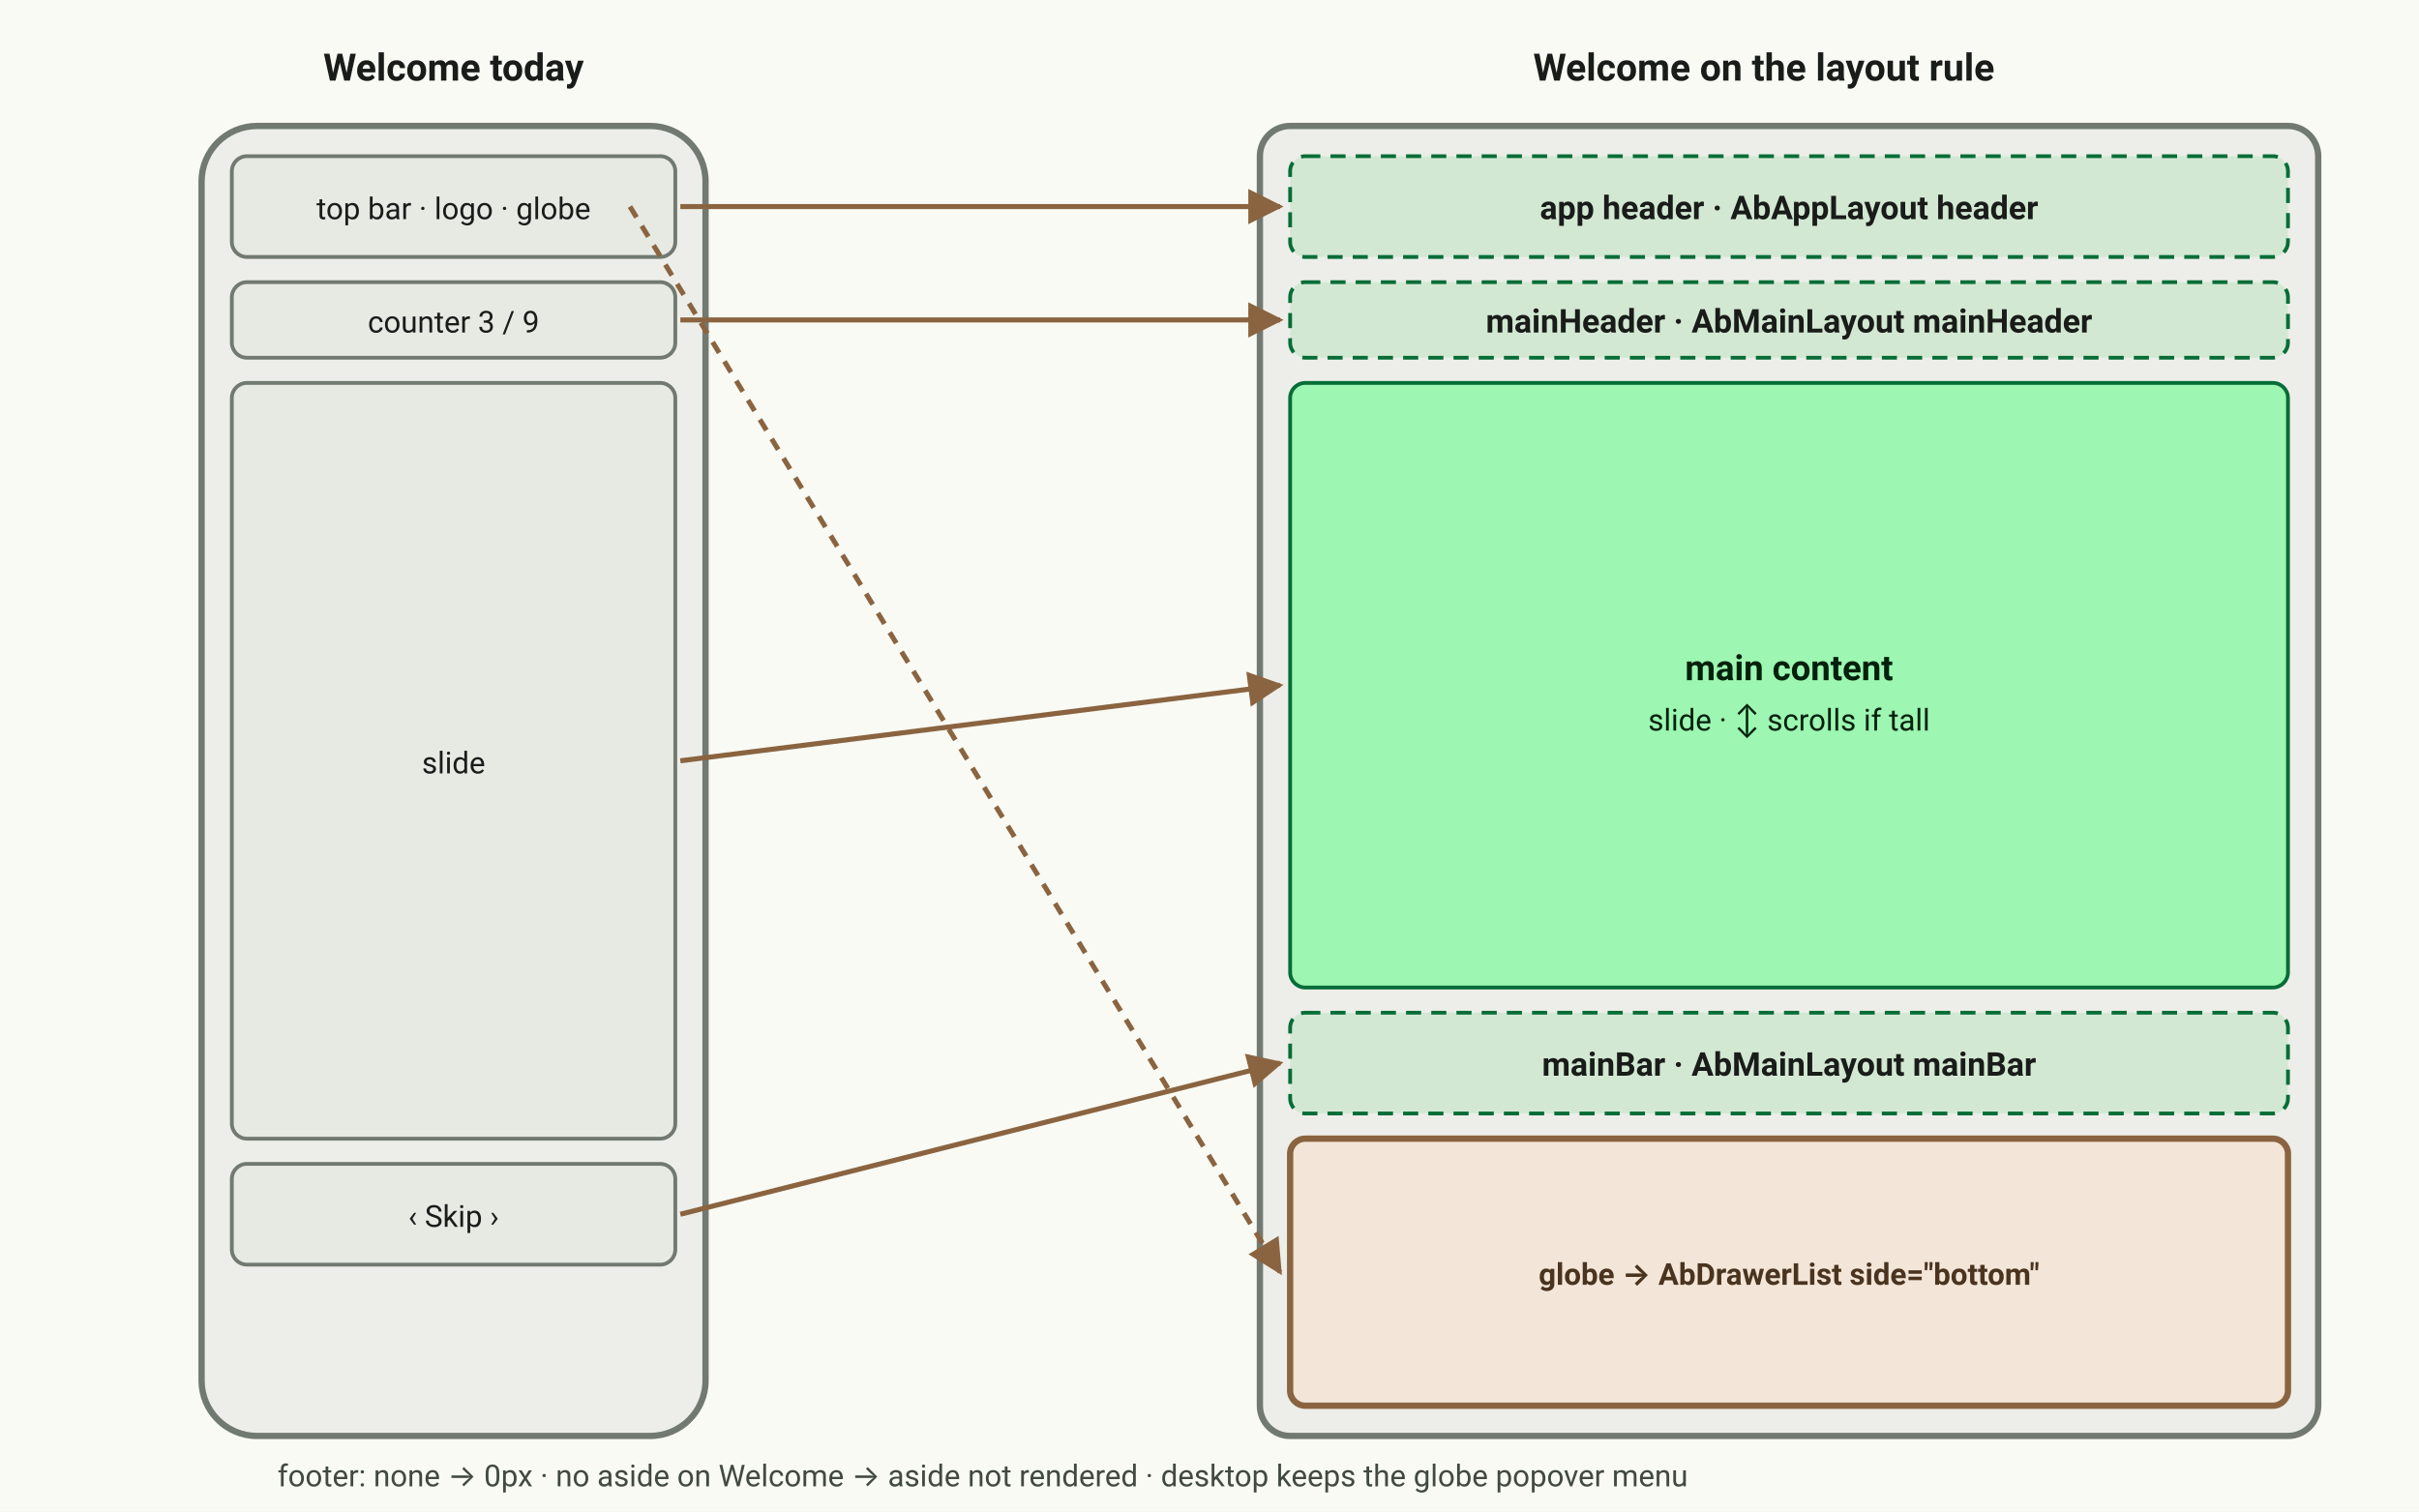
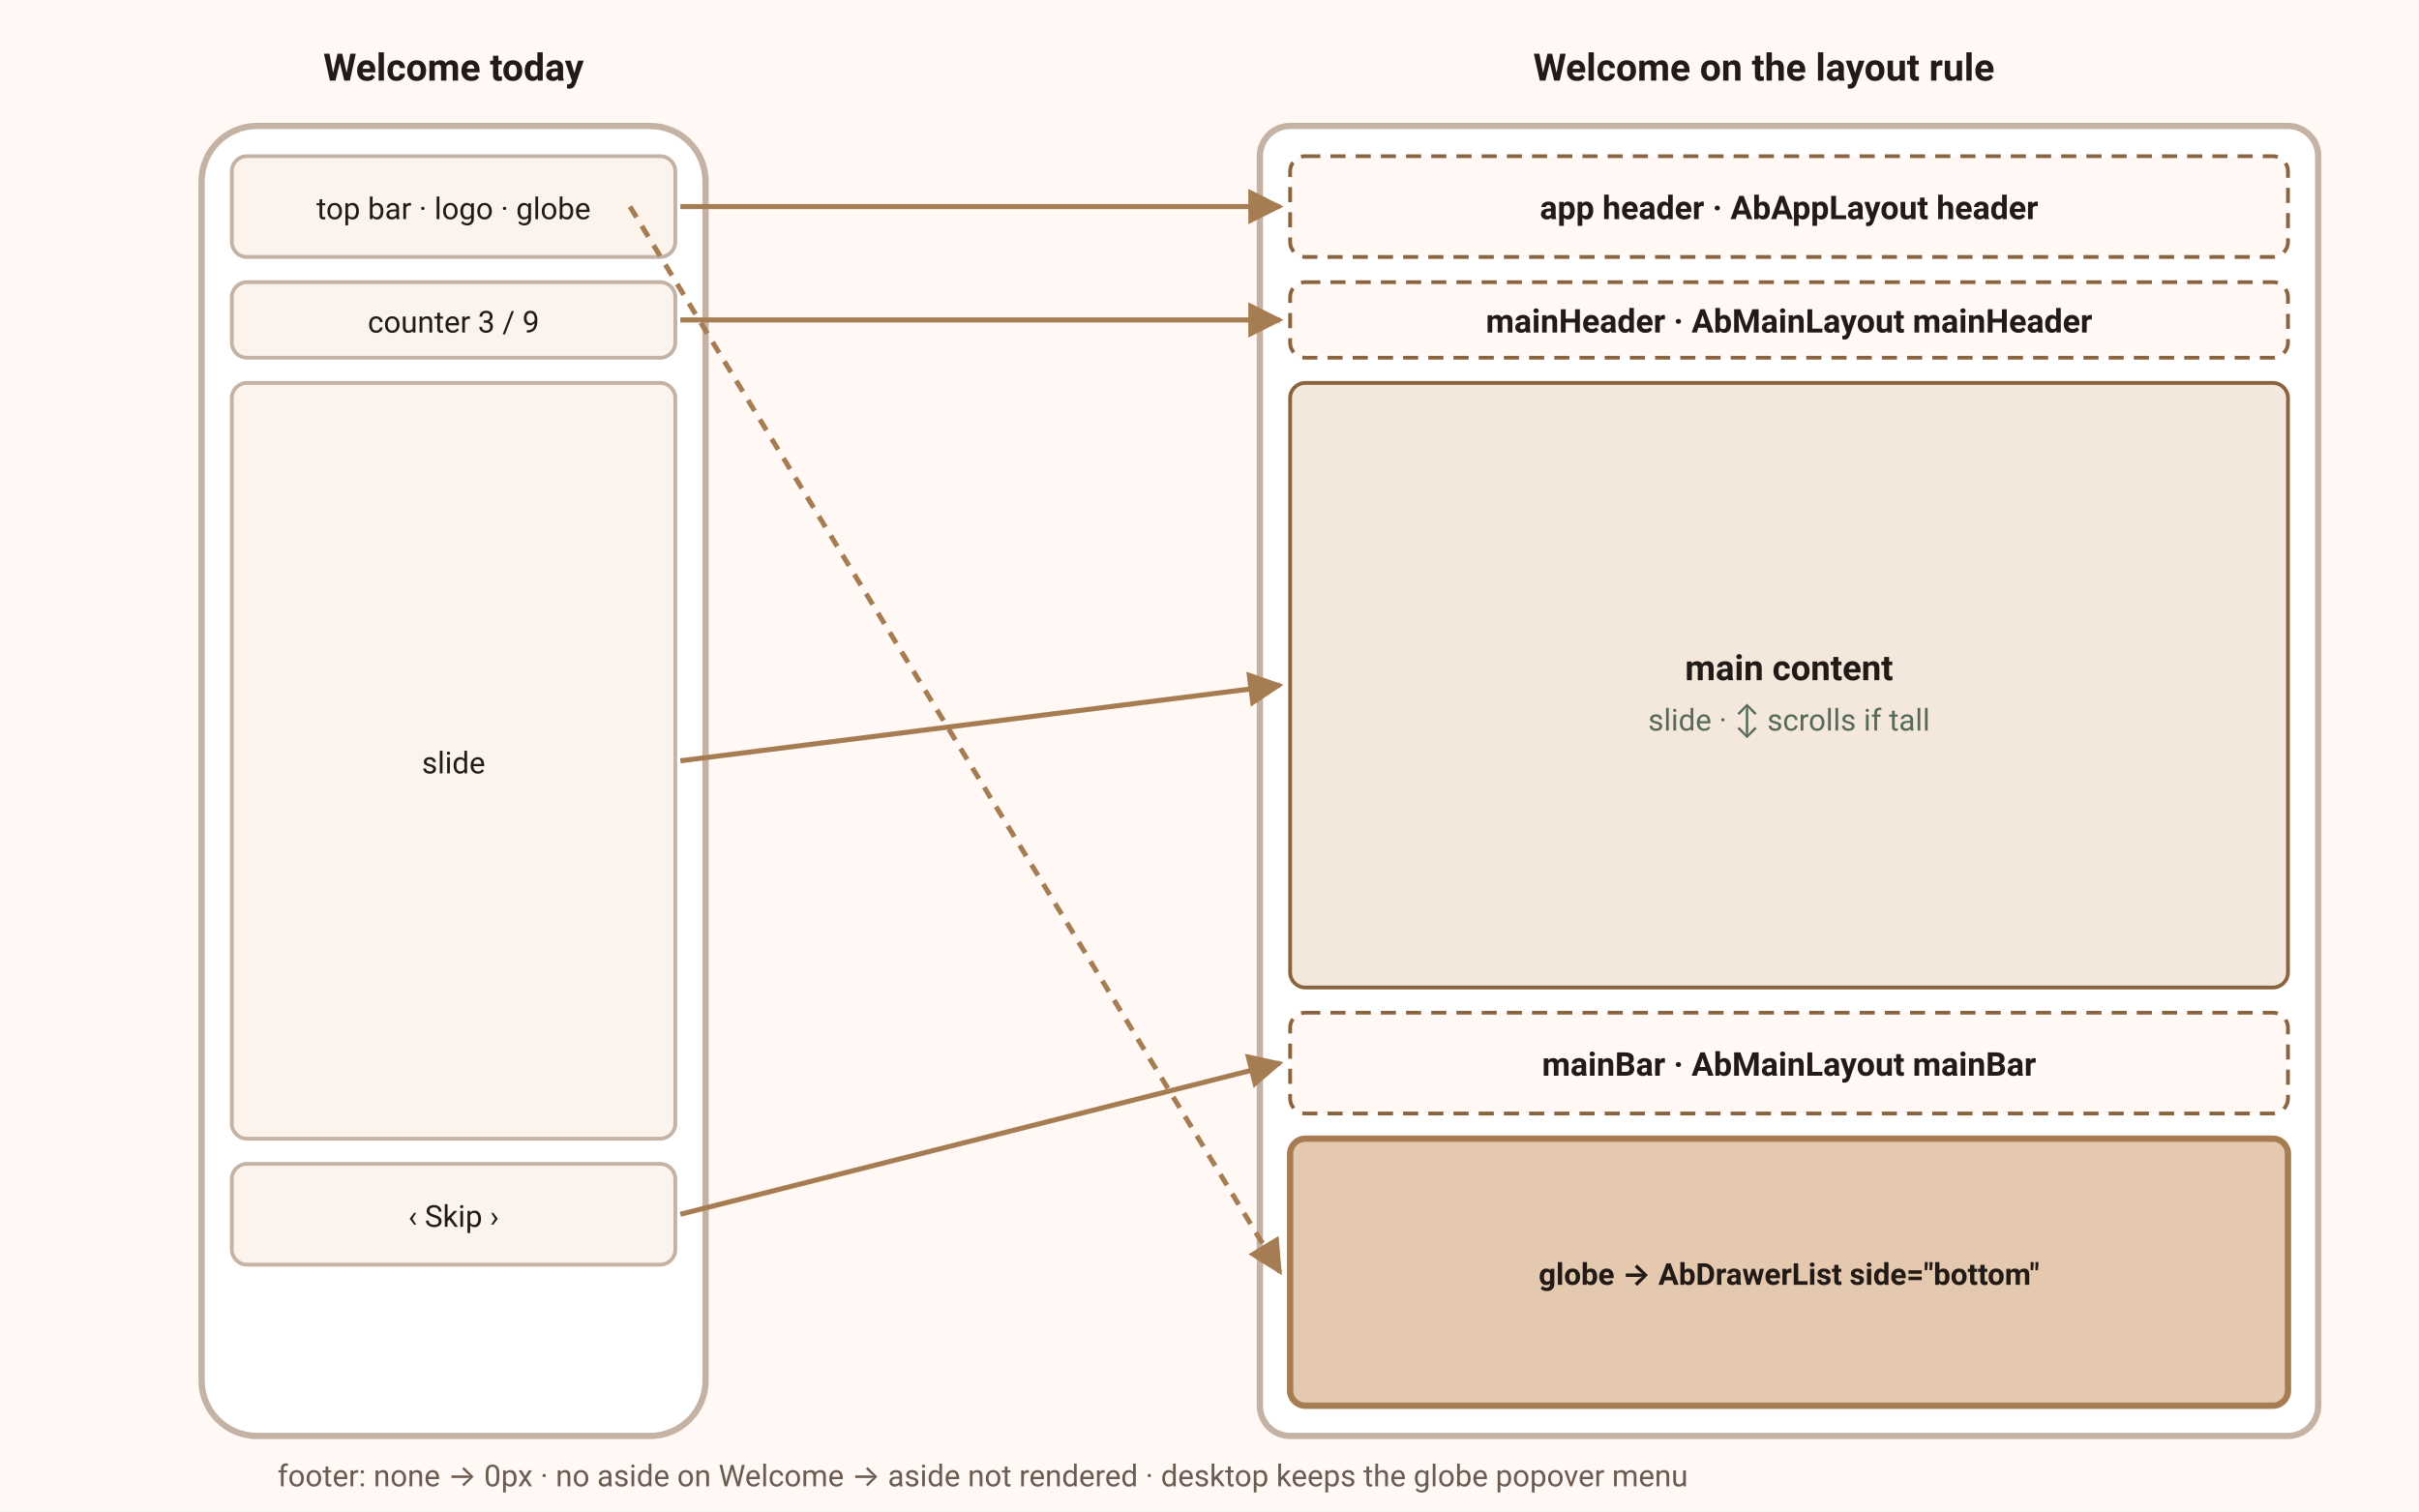
<svg xmlns="http://www.w3.org/2000/svg" width="960" height="600" viewBox="0 0 960 600" role="img" aria-labelledby="t d">
  <defs>
    <marker id="ah" viewBox="0 0 10 10" refX="9" refY="5" markerWidth="7" markerHeight="7" orient="auto-start-reverse">
-       <path d="M0,0 L10,5 L0,10 z" fill="#8A6440" />
+       <path d="M0,0 L10,5 L0,10 z" fill="#A67C52" />
    </marker>
  </defs>
-   <rect width="100%" height="100%" fill="#F9FAF4" />
-   <text x="180" y="32" font-size="15" font-family="Roboto,Inter,DejaVu Sans,sans-serif" fill="#191C19" text-anchor="middle" font-weight="bold">Welcome today</text>
-   <text x="700" y="32" font-size="15" font-family="Roboto,Inter,DejaVu Sans,sans-serif" fill="#191C19" text-anchor="middle" font-weight="bold">Welcome on the layout rule</text>
-   <rect x="80" y="50" width="200" height="520" rx="22" fill="#EDEEE9" stroke="#717970" stroke-width="2.5" opacity="1" />
-   <rect x="92" y="62" width="176" height="40" rx="6" fill="#E7E9E3" stroke="#717970" stroke-width="1.5" opacity="1" />
-   <text x="180" y="87.0" font-size="12" font-family="Roboto,Inter,DejaVu Sans,sans-serif" fill="#191C19" text-anchor="middle" font-weight="normal">top bar · logo · globe</text>
-   <rect x="92" y="112" width="176" height="30" rx="6" fill="#E7E9E3" stroke="#717970" stroke-width="1.5" opacity="1" />
-   <text x="180" y="132.0" font-size="12" font-family="Roboto,Inter,DejaVu Sans,sans-serif" fill="#191C19" text-anchor="middle" font-weight="normal">counter 3 / 9</text>
-   <rect x="92" y="152" width="176" height="300" rx="6" fill="#E7E9E3" stroke="#717970" stroke-width="1.5" opacity="1" />
-   <text x="180" y="307.0" font-size="12" font-family="Roboto,Inter,DejaVu Sans,sans-serif" fill="#191C19" text-anchor="middle" font-weight="normal">slide</text>
-   <rect x="92" y="462" width="176" height="40" rx="6" fill="#E7E9E3" stroke="#717970" stroke-width="1.5" opacity="1" />
-   <text x="180" y="487.0" font-size="12" font-family="Roboto,Inter,DejaVu Sans,sans-serif" fill="#191C19" text-anchor="middle" font-weight="normal">‹  Skip  ›</text>
-   <rect x="500" y="50" width="420" height="520" rx="12" fill="#EDEEE9" stroke="#717970" stroke-width="2.5" opacity="1" />
-   <rect x="512" y="62" width="396" height="40" rx="6" fill="#D3E8D3" stroke="#066D37" stroke-width="1.5" stroke-dasharray="6 4" opacity="1" />
-   <text x="710.0" y="87.0" font-size="13" font-family="Roboto,Inter,DejaVu Sans,sans-serif" fill="#191C19" text-anchor="middle" font-weight="bold">app header  ·  AbAppLayout header</text>
-   <rect x="512" y="112" width="396" height="30" rx="6" fill="#D3E8D3" stroke="#066D37" stroke-width="1.5" stroke-dasharray="6 4" opacity="1" />
-   <text x="710.0" y="132.0" font-size="13" font-family="Roboto,Inter,DejaVu Sans,sans-serif" fill="#191C19" text-anchor="middle" font-weight="bold">mainHeader  ·  AbMainLayout mainHeader</text>
-   <rect x="512" y="152" width="396" height="240" rx="6" fill="#9DF6B1" stroke="#066D37" stroke-width="1.5" opacity="1" />
-   <text x="710.0" y="270.0" font-size="14" font-family="Roboto,Inter,DejaVu Sans,sans-serif" fill="#00210C" text-anchor="middle" font-weight="bold">main content</text>
-   <text x="710.0" y="290.0" font-size="12" font-family="Roboto,Inter,DejaVu Sans,sans-serif" fill="#00210C" text-anchor="middle" font-weight="normal">slide · ↕ scrolls if tall</text>
-   <rect x="512" y="402" width="396" height="40" rx="6" fill="#D3E8D3" stroke="#066D37" stroke-width="1.5" stroke-dasharray="6 4" opacity="1" />
-   <text x="710.0" y="427.0" font-size="13" font-family="Roboto,Inter,DejaVu Sans,sans-serif" fill="#191C19" text-anchor="middle" font-weight="bold">mainBar  ·  AbMainLayout mainBar</text>
-   <rect x="512" y="452" width="396" height="106" rx="6" fill="#F3E6D8" stroke="#8A6440" stroke-width="2.5" opacity="1" />
-   <text x="710.0" y="510.0" font-size="12" font-family="Roboto,Inter,DejaVu Sans,sans-serif" fill="#4A3420" text-anchor="middle" font-weight="bold">globe → AbDrawerList side="bottom"</text>
-   <line x1="270" y1="82.0" x2="508" y2="82.0" stroke="#8A6440" stroke-width="2" marker-end="url(#ah)" />
-   <line x1="270" y1="127.0" x2="508" y2="127.0" stroke="#8A6440" stroke-width="2" marker-end="url(#ah)" />
-   <line x1="270" y1="302.0" x2="508" y2="272.0" stroke="#8A6440" stroke-width="2" marker-end="url(#ah)" />
-   <line x1="270" y1="482.0" x2="508" y2="422.0" stroke="#8A6440" stroke-width="2" marker-end="url(#ah)" />
-   <line x1="250" y1="82" x2="508" y2="505" stroke="#8A6440" stroke-width="2" stroke-dasharray="5 4" marker-end="url(#ah)" />
-   <text x="390" y="590" font-size="12" font-family="Roboto,Inter,DejaVu Sans,sans-serif" fill="#414941" text-anchor="middle" font-weight="normal">footer: none → 0px · no aside on Welcome → aside not rendered · desktop keeps the globe popover menu</text>
+   <rect width="100%" height="100%" fill="#FFF8F5" />
+   <text x="180" y="32" font-size="15" font-family="Roboto,Inter,DejaVu Sans,sans-serif" fill="#211A16" text-anchor="middle" font-weight="bold">Welcome today</text>
+   <text x="700" y="32" font-size="15" font-family="Roboto,Inter,DejaVu Sans,sans-serif" fill="#211A16" text-anchor="middle" font-weight="bold">Welcome on the layout rule</text>
+   <rect x="80" y="50" width="200" height="520" rx="22" fill="#FFFFFF" stroke="#C4B2A4" stroke-width="2.5" opacity="1" />
+   <rect x="92" y="62" width="176" height="40" rx="6" fill="#FBF3EC" stroke="#C4B2A4" stroke-width="1.5" opacity="1" />
+   <text x="180" y="87.0" font-size="12" font-family="Roboto,Inter,DejaVu Sans,sans-serif" fill="#211A16" text-anchor="middle" font-weight="normal">top bar · logo · globe</text>
+   <rect x="92" y="112" width="176" height="30" rx="6" fill="#FBF3EC" stroke="#C4B2A4" stroke-width="1.5" opacity="1" />
+   <text x="180" y="132.0" font-size="12" font-family="Roboto,Inter,DejaVu Sans,sans-serif" fill="#211A16" text-anchor="middle" font-weight="normal">counter 3 / 9</text>
+   <rect x="92" y="152" width="176" height="300" rx="6" fill="#FBF3EC" stroke="#C4B2A4" stroke-width="1.5" opacity="1" />
+   <text x="180" y="307.0" font-size="12" font-family="Roboto,Inter,DejaVu Sans,sans-serif" fill="#211A16" text-anchor="middle" font-weight="normal">slide</text>
+   <rect x="92" y="462" width="176" height="40" rx="6" fill="#FBF3EC" stroke="#C4B2A4" stroke-width="1.5" opacity="1" />
+   <text x="180" y="487.0" font-size="12" font-family="Roboto,Inter,DejaVu Sans,sans-serif" fill="#211A16" text-anchor="middle" font-weight="normal">‹  Skip  ›</text>
+   <rect x="500" y="50" width="420" height="520" rx="12" fill="#FFFFFF" stroke="#C4B2A4" stroke-width="2.5" opacity="1" />
+   <rect x="512" y="62" width="396" height="40" rx="6" fill="#FFF8F5" stroke="#8A6440" stroke-width="1.5" stroke-dasharray="6 4" opacity="1" />
+   <text x="710.0" y="87.0" font-size="13" font-family="Roboto,Inter,DejaVu Sans,sans-serif" fill="#211A16" text-anchor="middle" font-weight="bold">app header  ·  AbAppLayout header</text>
+   <rect x="512" y="112" width="396" height="30" rx="6" fill="#FFF8F5" stroke="#8A6440" stroke-width="1.5" stroke-dasharray="6 4" opacity="1" />
+   <text x="710.0" y="132.0" font-size="13" font-family="Roboto,Inter,DejaVu Sans,sans-serif" fill="#211A16" text-anchor="middle" font-weight="bold">mainHeader  ·  AbMainLayout mainHeader</text>
+   <rect x="512" y="152" width="396" height="240" rx="6" fill="#F4E7DB" stroke="#8A6440" stroke-width="1.5" opacity="1" />
+   <text x="710.0" y="270.0" font-size="14" font-family="Roboto,Inter,DejaVu Sans,sans-serif" fill="#211A16" text-anchor="middle" font-weight="bold">main content</text>
+   <text x="710.0" y="290.0" font-size="12" font-family="Roboto,Inter,DejaVu Sans,sans-serif" fill="#566A58" text-anchor="middle" font-weight="normal">slide · ↕ scrolls if tall</text>
+   <rect x="512" y="402" width="396" height="40" rx="6" fill="#FFF8F5" stroke="#8A6440" stroke-width="1.5" stroke-dasharray="6 4" opacity="1" />
+   <text x="710.0" y="427.0" font-size="13" font-family="Roboto,Inter,DejaVu Sans,sans-serif" fill="#211A16" text-anchor="middle" font-weight="bold">mainBar  ·  AbMainLayout mainBar</text>
+   <rect x="512" y="452" width="396" height="106" rx="6" fill="#E4C9AE" stroke="#A67C52" stroke-width="2.5" opacity="1" />
+   <text x="710.0" y="510.0" font-size="12" font-family="Roboto,Inter,DejaVu Sans,sans-serif" fill="#211A16" text-anchor="middle" font-weight="bold">globe → AbDrawerList side="bottom"</text>
+   <line x1="270" y1="82.0" x2="508" y2="82.0" stroke="#A67C52" stroke-width="2" marker-end="url(#ah)" />
+   <line x1="270" y1="127.0" x2="508" y2="127.0" stroke="#A67C52" stroke-width="2" marker-end="url(#ah)" />
+   <line x1="270" y1="302.0" x2="508" y2="272.0" stroke="#A67C52" stroke-width="2" marker-end="url(#ah)" />
+   <line x1="270" y1="482.0" x2="508" y2="422.0" stroke="#A67C52" stroke-width="2" marker-end="url(#ah)" />
+   <line x1="250" y1="82" x2="508" y2="505" stroke="#A67C52" stroke-width="2" stroke-dasharray="5 4" marker-end="url(#ah)" />
+   <text x="390" y="590" font-size="12" font-family="Roboto,Inter,DejaVu Sans,sans-serif" fill="#6B5B50" text-anchor="middle" font-weight="normal">footer: none → 0px · no aside on Welcome → aside not rendered · desktop keeps the globe popover menu</text>
</svg>
